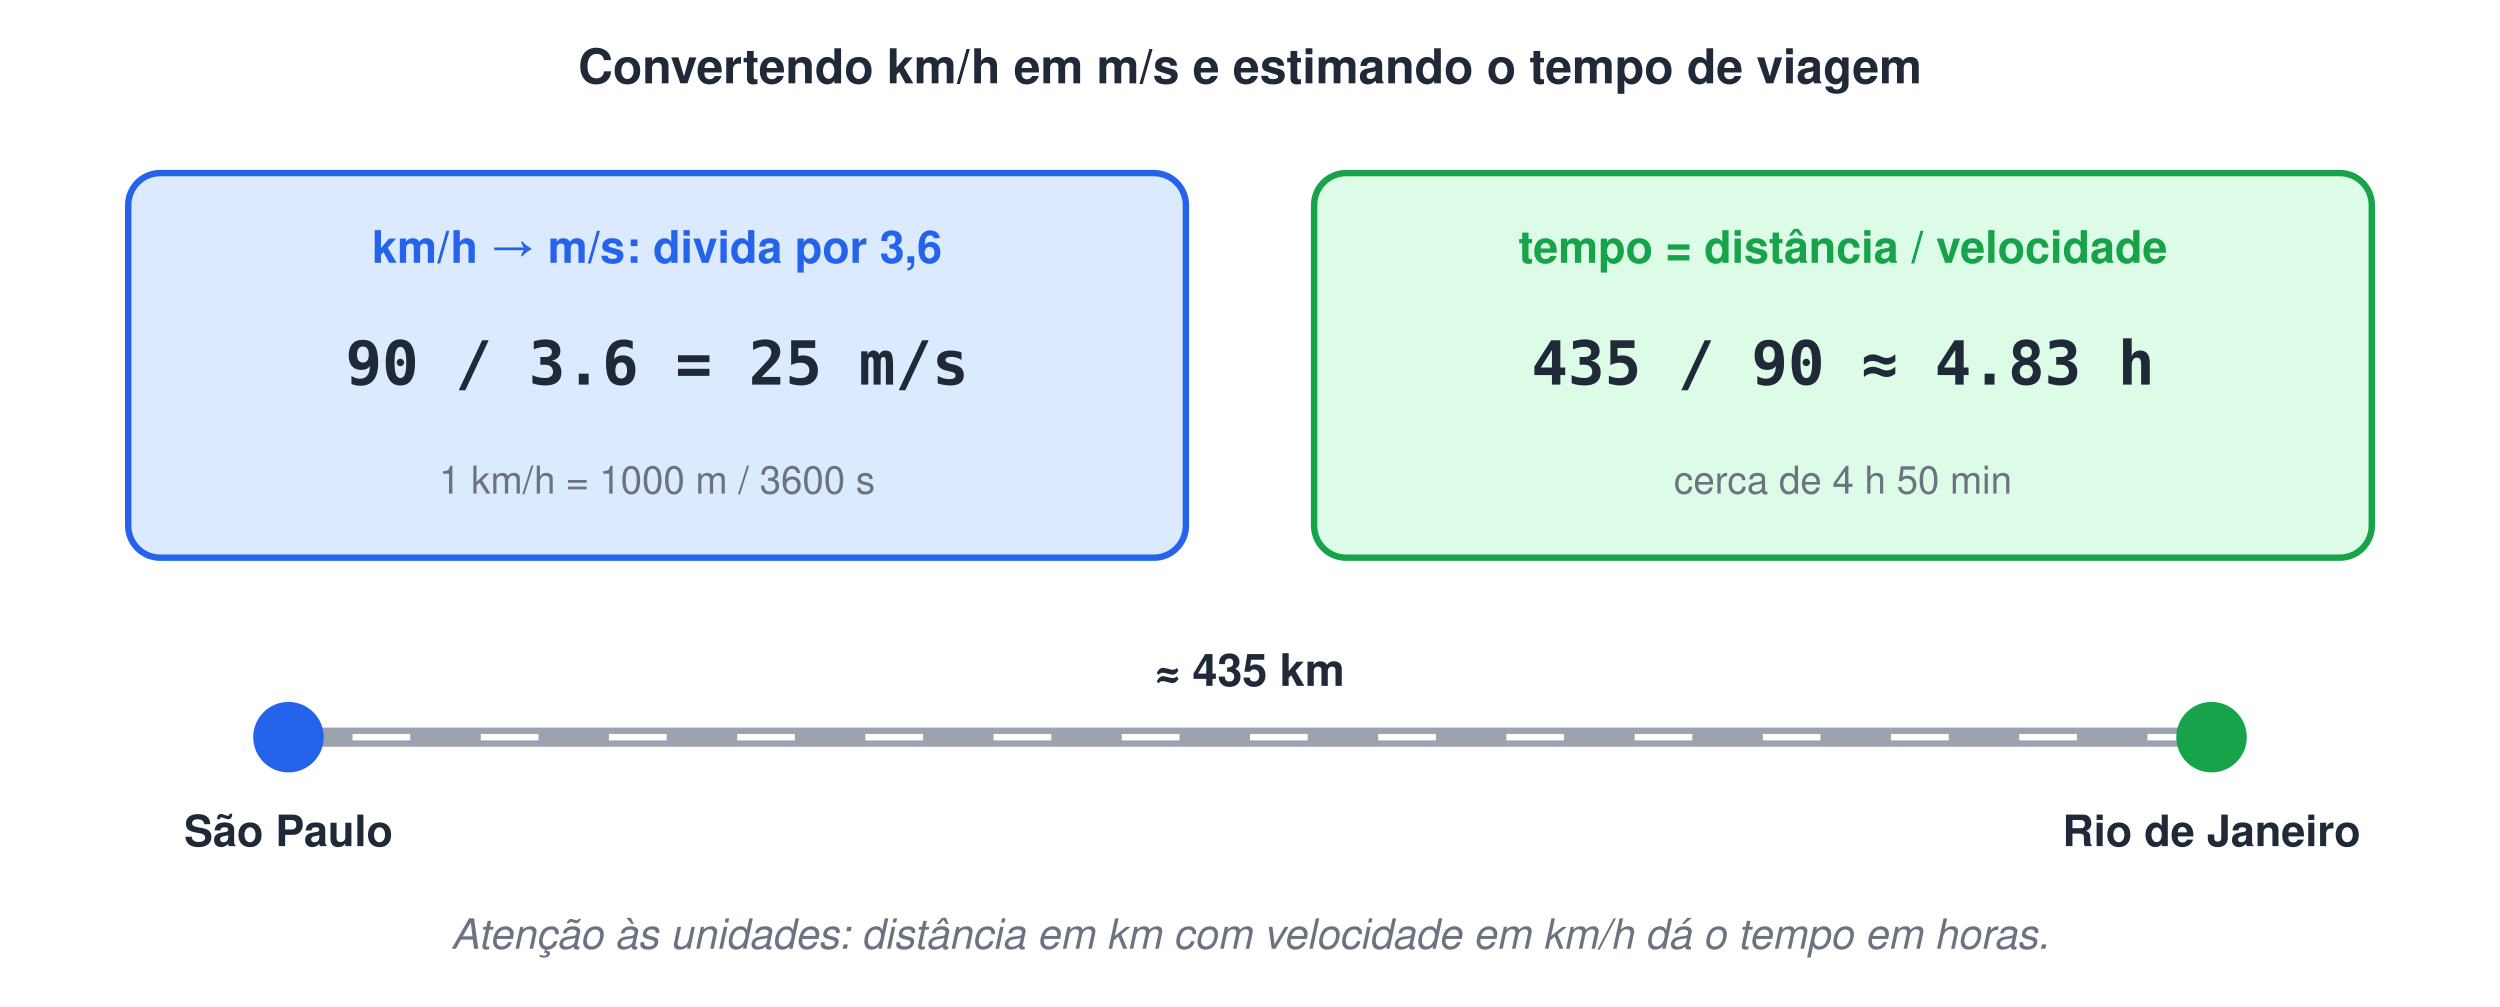
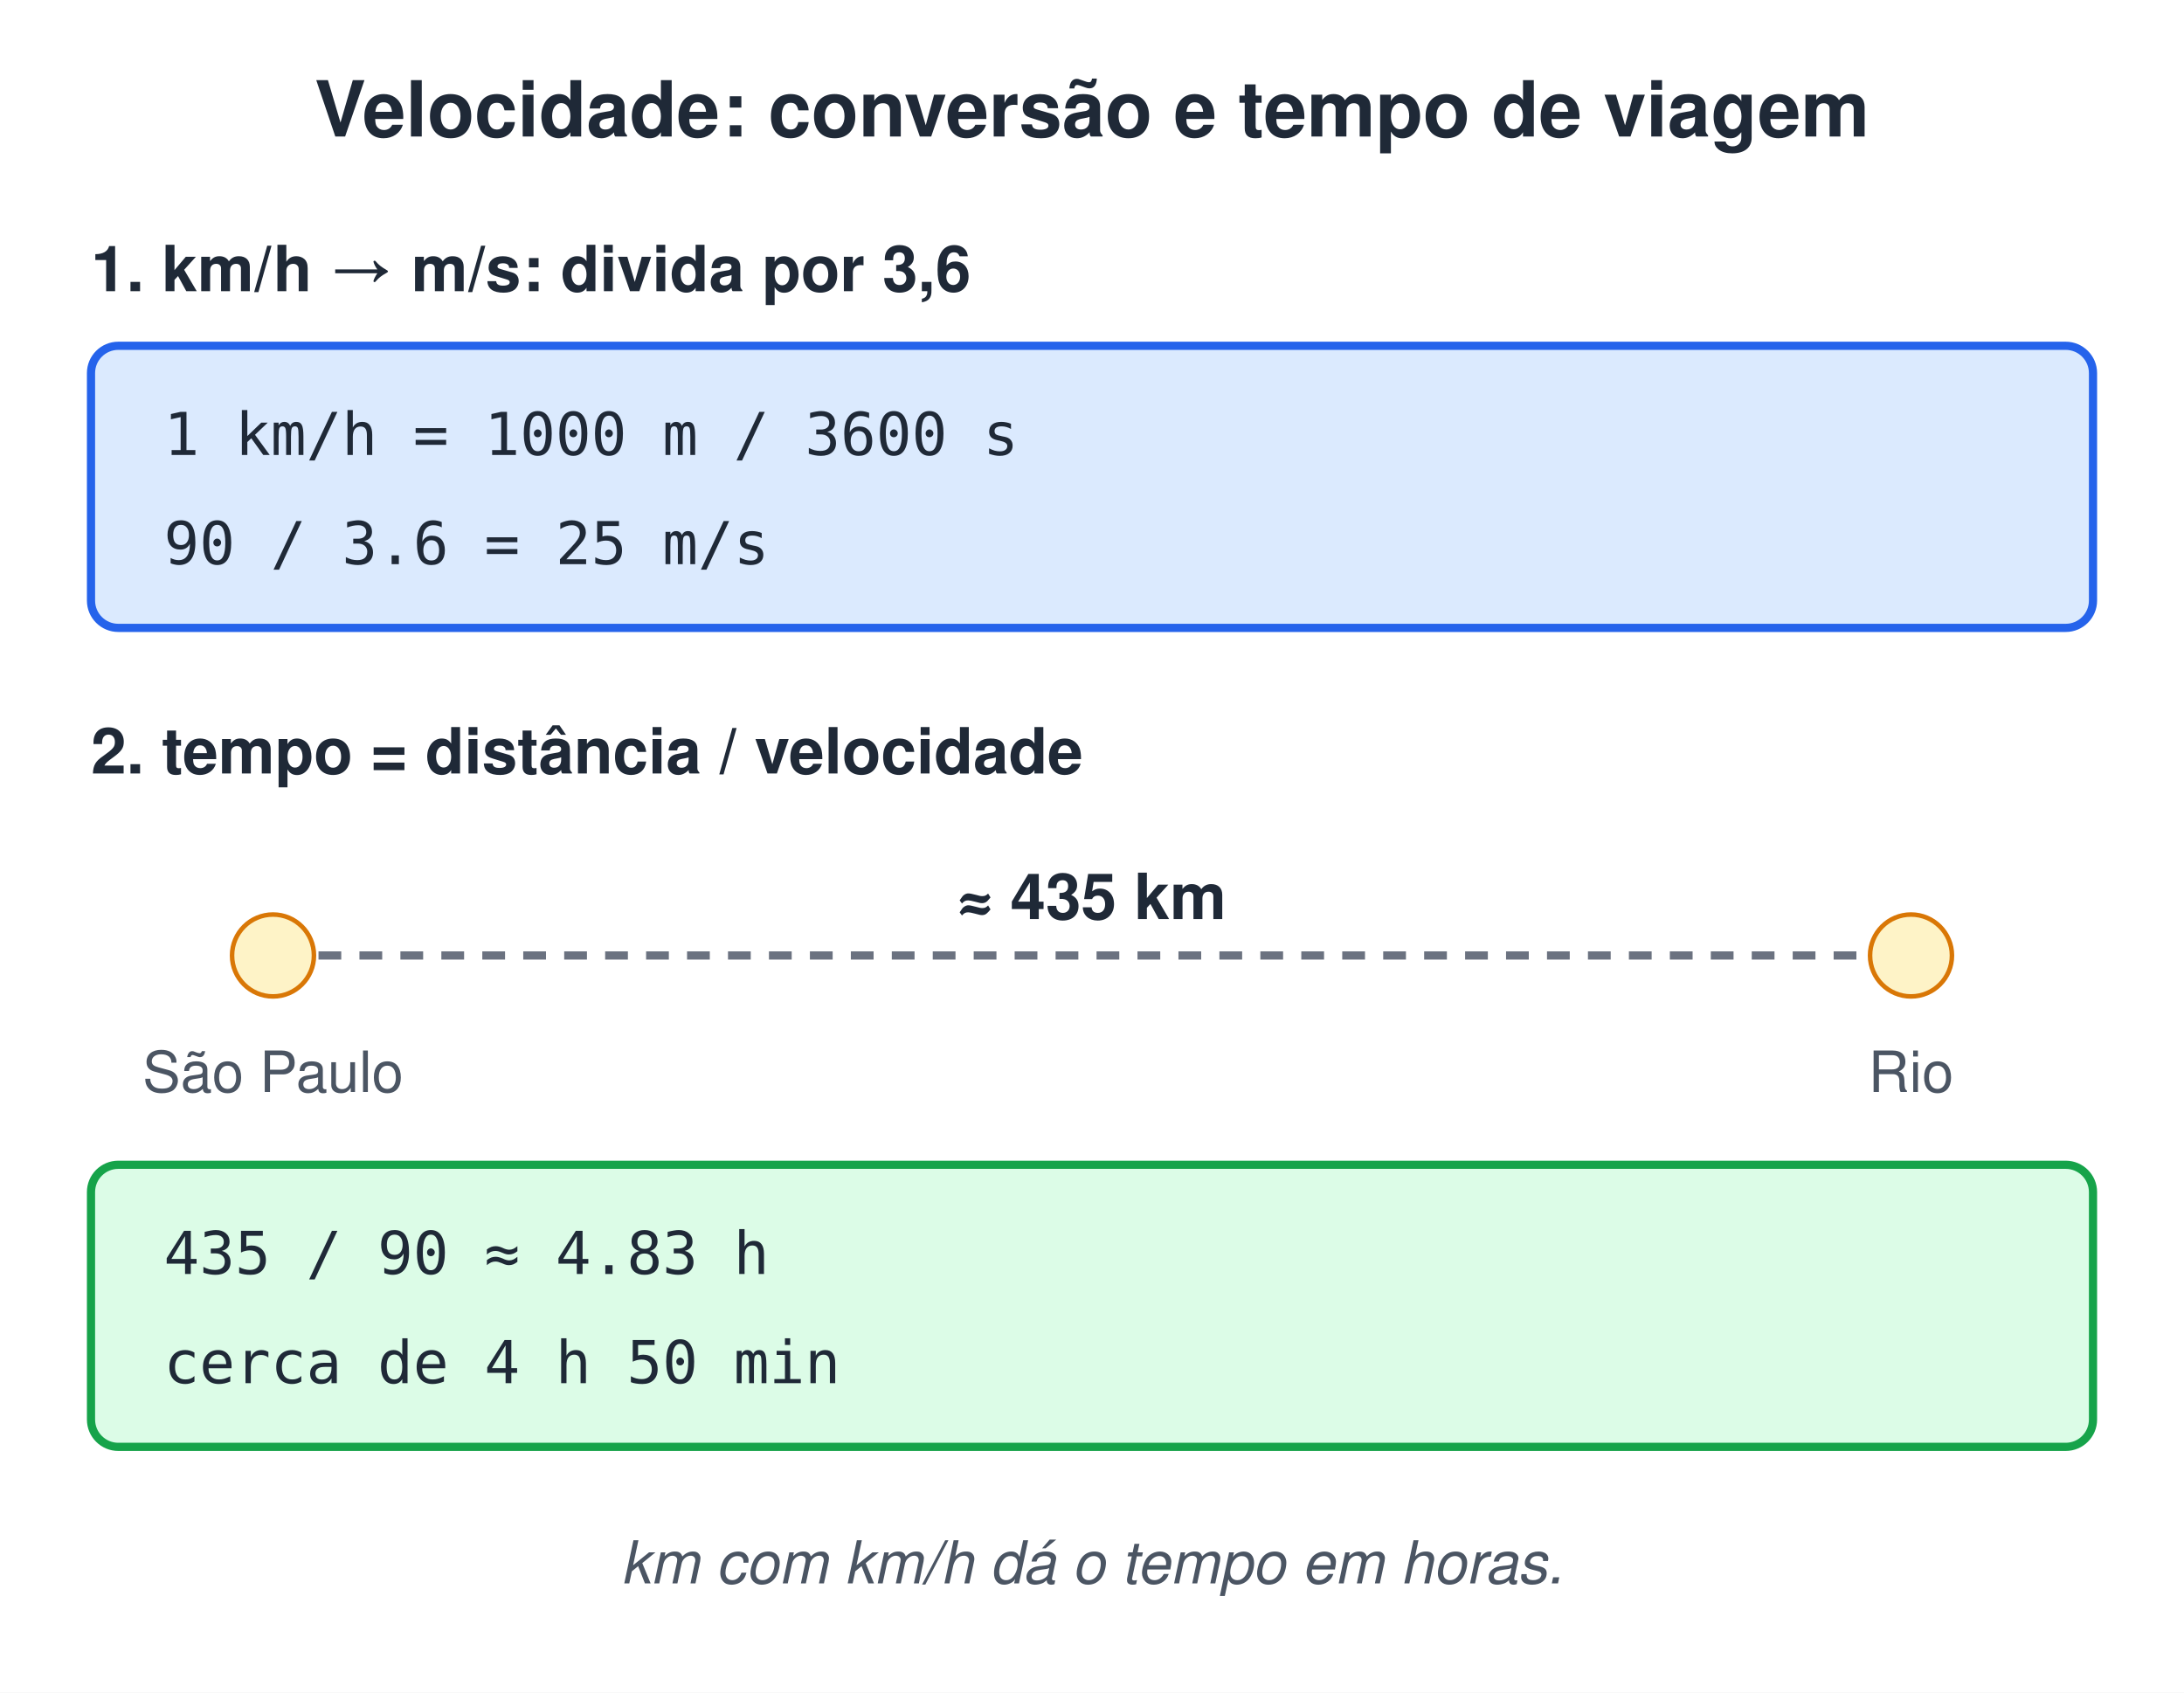
- <svg xmlns="http://www.w3.org/2000/svg" width="780" height="314" viewBox="0 0 780 314">
-   <style>text{font-family:Helvetica, Arial, 'DejaVu Sans', sans-serif}.m{font-family:Menlo, Consolas, 'DejaVu Sans Mono', monospace}</style>
-   <rect width="100%" height="100%" fill="#ffffff" />
-   <text x="390" y="26" font-size="15" font-weight="bold" fill="#1F2937" text-anchor="middle">Convertendo km/h em m/s e estimando o tempo de viagem</text>
-   <rect x="40" y="54" width="330" height="120" rx="10" fill="#DBEAFE" stroke="#2563EB" stroke-width="2" />
-   <text x="205" y="82" font-size="14" font-weight="bold" fill="#2563EB" text-anchor="middle">km/h → m/s: divida por 3,6</text>
-   <text x="205" y="120" class="m" font-size="19" font-weight="bold" fill="#1F2937" text-anchor="middle">90 / 3.6 = 25 m/s</text>
-   <text x="205" y="154" font-size="12" fill="#6B7280" text-anchor="middle">1 km/h = 1000 m / 3600 s</text>
-   <rect x="410" y="54" width="330" height="120" rx="10" fill="#DCFCE7" stroke="#16A34A" stroke-width="2" />
-   <text x="575" y="82" font-size="14" font-weight="bold" fill="#16A34A" text-anchor="middle">tempo = distância / velocidade</text>
-   <text x="575" y="120" class="m" font-size="19" font-weight="bold" fill="#1F2937" text-anchor="middle">435 / 90 ≈ 4.83 h</text>
-   <text x="575" y="154" font-size="12" fill="#6B7280" text-anchor="middle">cerca de 4 h 50 min</text>
-   <line x1="90" y1="230" x2="690" y2="230" stroke="#9CA3AF" stroke-width="6" />
-   <line x1="110" y1="230" x2="128" y2="230" stroke="#fff" stroke-width="2" />
-   <line x1="150" y1="230" x2="168" y2="230" stroke="#fff" stroke-width="2" />
-   <line x1="190" y1="230" x2="208" y2="230" stroke="#fff" stroke-width="2" />
-   <line x1="230" y1="230" x2="248" y2="230" stroke="#fff" stroke-width="2" />
-   <line x1="270" y1="230" x2="288" y2="230" stroke="#fff" stroke-width="2" />
-   <line x1="310" y1="230" x2="328" y2="230" stroke="#fff" stroke-width="2" />
-   <line x1="350" y1="230" x2="368" y2="230" stroke="#fff" stroke-width="2" />
-   <line x1="390" y1="230" x2="408" y2="230" stroke="#fff" stroke-width="2" />
-   <line x1="430" y1="230" x2="448" y2="230" stroke="#fff" stroke-width="2" />
-   <line x1="470" y1="230" x2="488" y2="230" stroke="#fff" stroke-width="2" />
-   <line x1="510" y1="230" x2="528" y2="230" stroke="#fff" stroke-width="2" />
-   <line x1="550" y1="230" x2="568" y2="230" stroke="#fff" stroke-width="2" />
-   <line x1="590" y1="230" x2="608" y2="230" stroke="#fff" stroke-width="2" />
-   <line x1="630" y1="230" x2="648" y2="230" stroke="#fff" stroke-width="2" />
-   <line x1="670" y1="230" x2="688" y2="230" stroke="#fff" stroke-width="2" />
-   <circle cx="90" cy="230" r="11" fill="#2563EB" />
-   <circle cx="690" cy="230" r="11" fill="#16A34A" />
-   <text x="90" y="264" font-size="13.5" font-weight="bold" fill="#1F2937" text-anchor="middle">São Paulo</text>
-   <text x="690" y="264" font-size="13.5" font-weight="bold" fill="#1F2937" text-anchor="middle">Rio de Janeiro</text>
-   <text x="390" y="214" font-size="14" font-weight="bold" fill="#1F2937" text-anchor="middle">≈ 435 km</text>
-   <text x="390" y="296" font-size="13" font-style="italic" fill="#6B7280" text-anchor="middle">Atenção às unidades: distância em km com velocidade em km/h dá o tempo em horas.</text>
+ <svg xmlns="http://www.w3.org/2000/svg" width="480" height="372" viewBox="0 0 480 372">
+   <style>text{white-space:pre;font-family:Helvetica,Arial,sans-serif;font-size:14px;fill:#1F2937}.t{font-size:17px;font-weight:bold}.b{font-weight:bold}.m{font-family:Menlo,Consolas,monospace;font-size:13px}.s{font-size:12.5px;fill:#4B5563}.n{font-size:13px;font-style:italic;fill:#4B5563}.c{text-anchor:middle}.r{text-anchor:end}.xB{fill:#DBEAFE;stroke:#2563EB}.xG{fill:#DCFCE7;stroke:#16A34A}.xO{fill:#FEF3C7;stroke:#D97706}.xP{fill:#EDE9FE;stroke:#7C3AED}.xR{fill:#FEE2E2;stroke:#DC2626}.xY{fill:#F3F4F6;stroke:#9CA3AF}.xW{fill:#fff;stroke:#9CA3AF}.xT{fill:#CCFBF1;stroke:#0D9488}.xK{fill:#FCE7F3;stroke:#DB2777}rect,ellipse,polygon{stroke-width:1.8}.l{stroke:#6B7280;stroke-width:1.8;fill:none}.d{stroke-dasharray:5 4}</style>
+   <defs>
+     <marker id="a" viewBox="0 0 10 10" refX="9" refY="5" markerWidth="7" markerHeight="7" orient="auto-start-reverse">
+       <path d="M0,0L10,5L0,10z" fill="#6B7280" />
+     </marker>
+   </defs>
+   <rect width="100%" height="100%" fill="#fff" />
+   <text x="240.0" y="30" class="t c">Velocidade: conversão e tempo de viagem</text>
+   <text x="20" y="64" class="b">1. km/h → m/s: divida por 3,6</text>
+   <rect x="20" y="76" width="440" height="62" rx="6" class="xB" />
+   <text x="36" y="100" class="m">1 km/h = 1000 m / 3600 s</text>
+   <text x="36" y="124" class="m">90 / 3.6 = 25 m/s</text>
+   <text x="20" y="170" class="b">2. tempo = distância / velocidade</text>
+   <circle cx="60" cy="210" r="9" class="xO" />
+   <circle cx="420" cy="210" r="9" class="xO" />
+   <path d="M70,210 L410,210" class="l d" />
+   <text x="60" y="240" class="s c">São Paulo</text>
+   <text x="420" y="240" class="s c">Rio</text>
+   <text x="240" y="202" class="b c">≈ 435 km</text>
+   <rect x="20" y="256" width="440" height="62" rx="6" class="xG" />
+   <text x="36" y="280" class="m">435 / 90 ≈ 4.83 h</text>
+   <text x="36" y="304" class="m">cerca de 4 h 50 min</text>
+   <text x="240.0" y="348" class="n c">km com km/h dá o tempo em horas.</text>
</svg>
